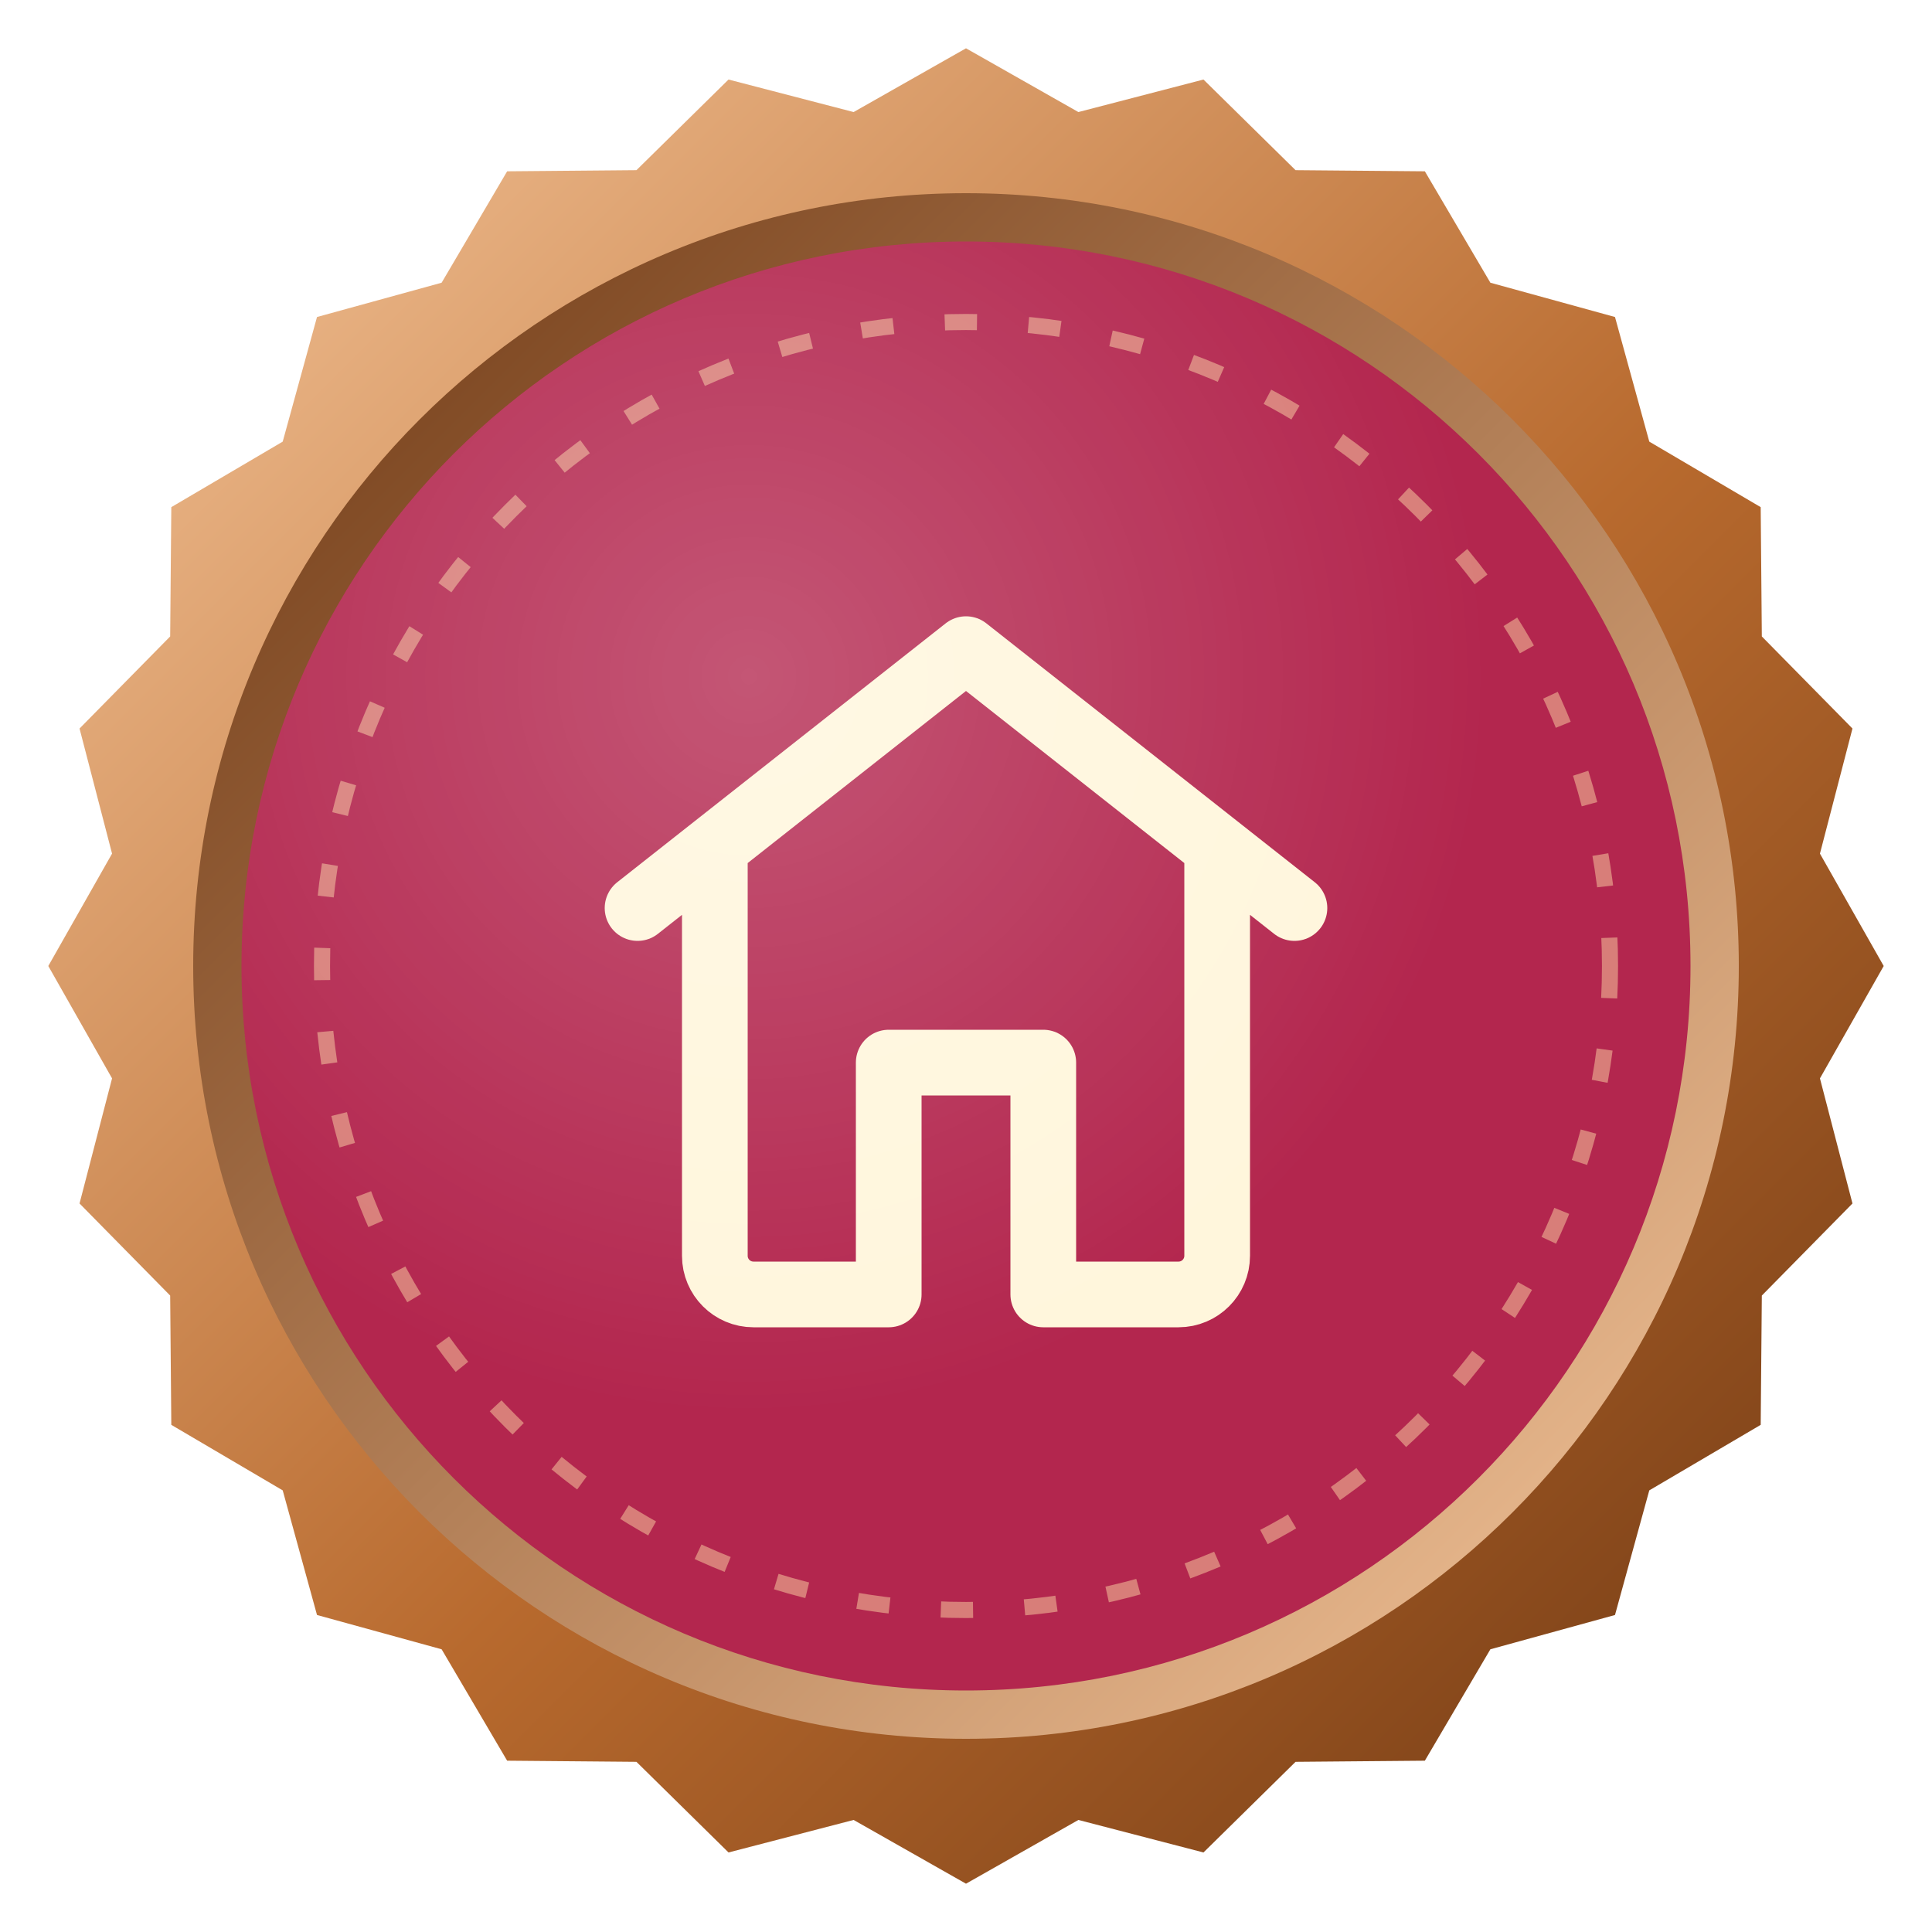
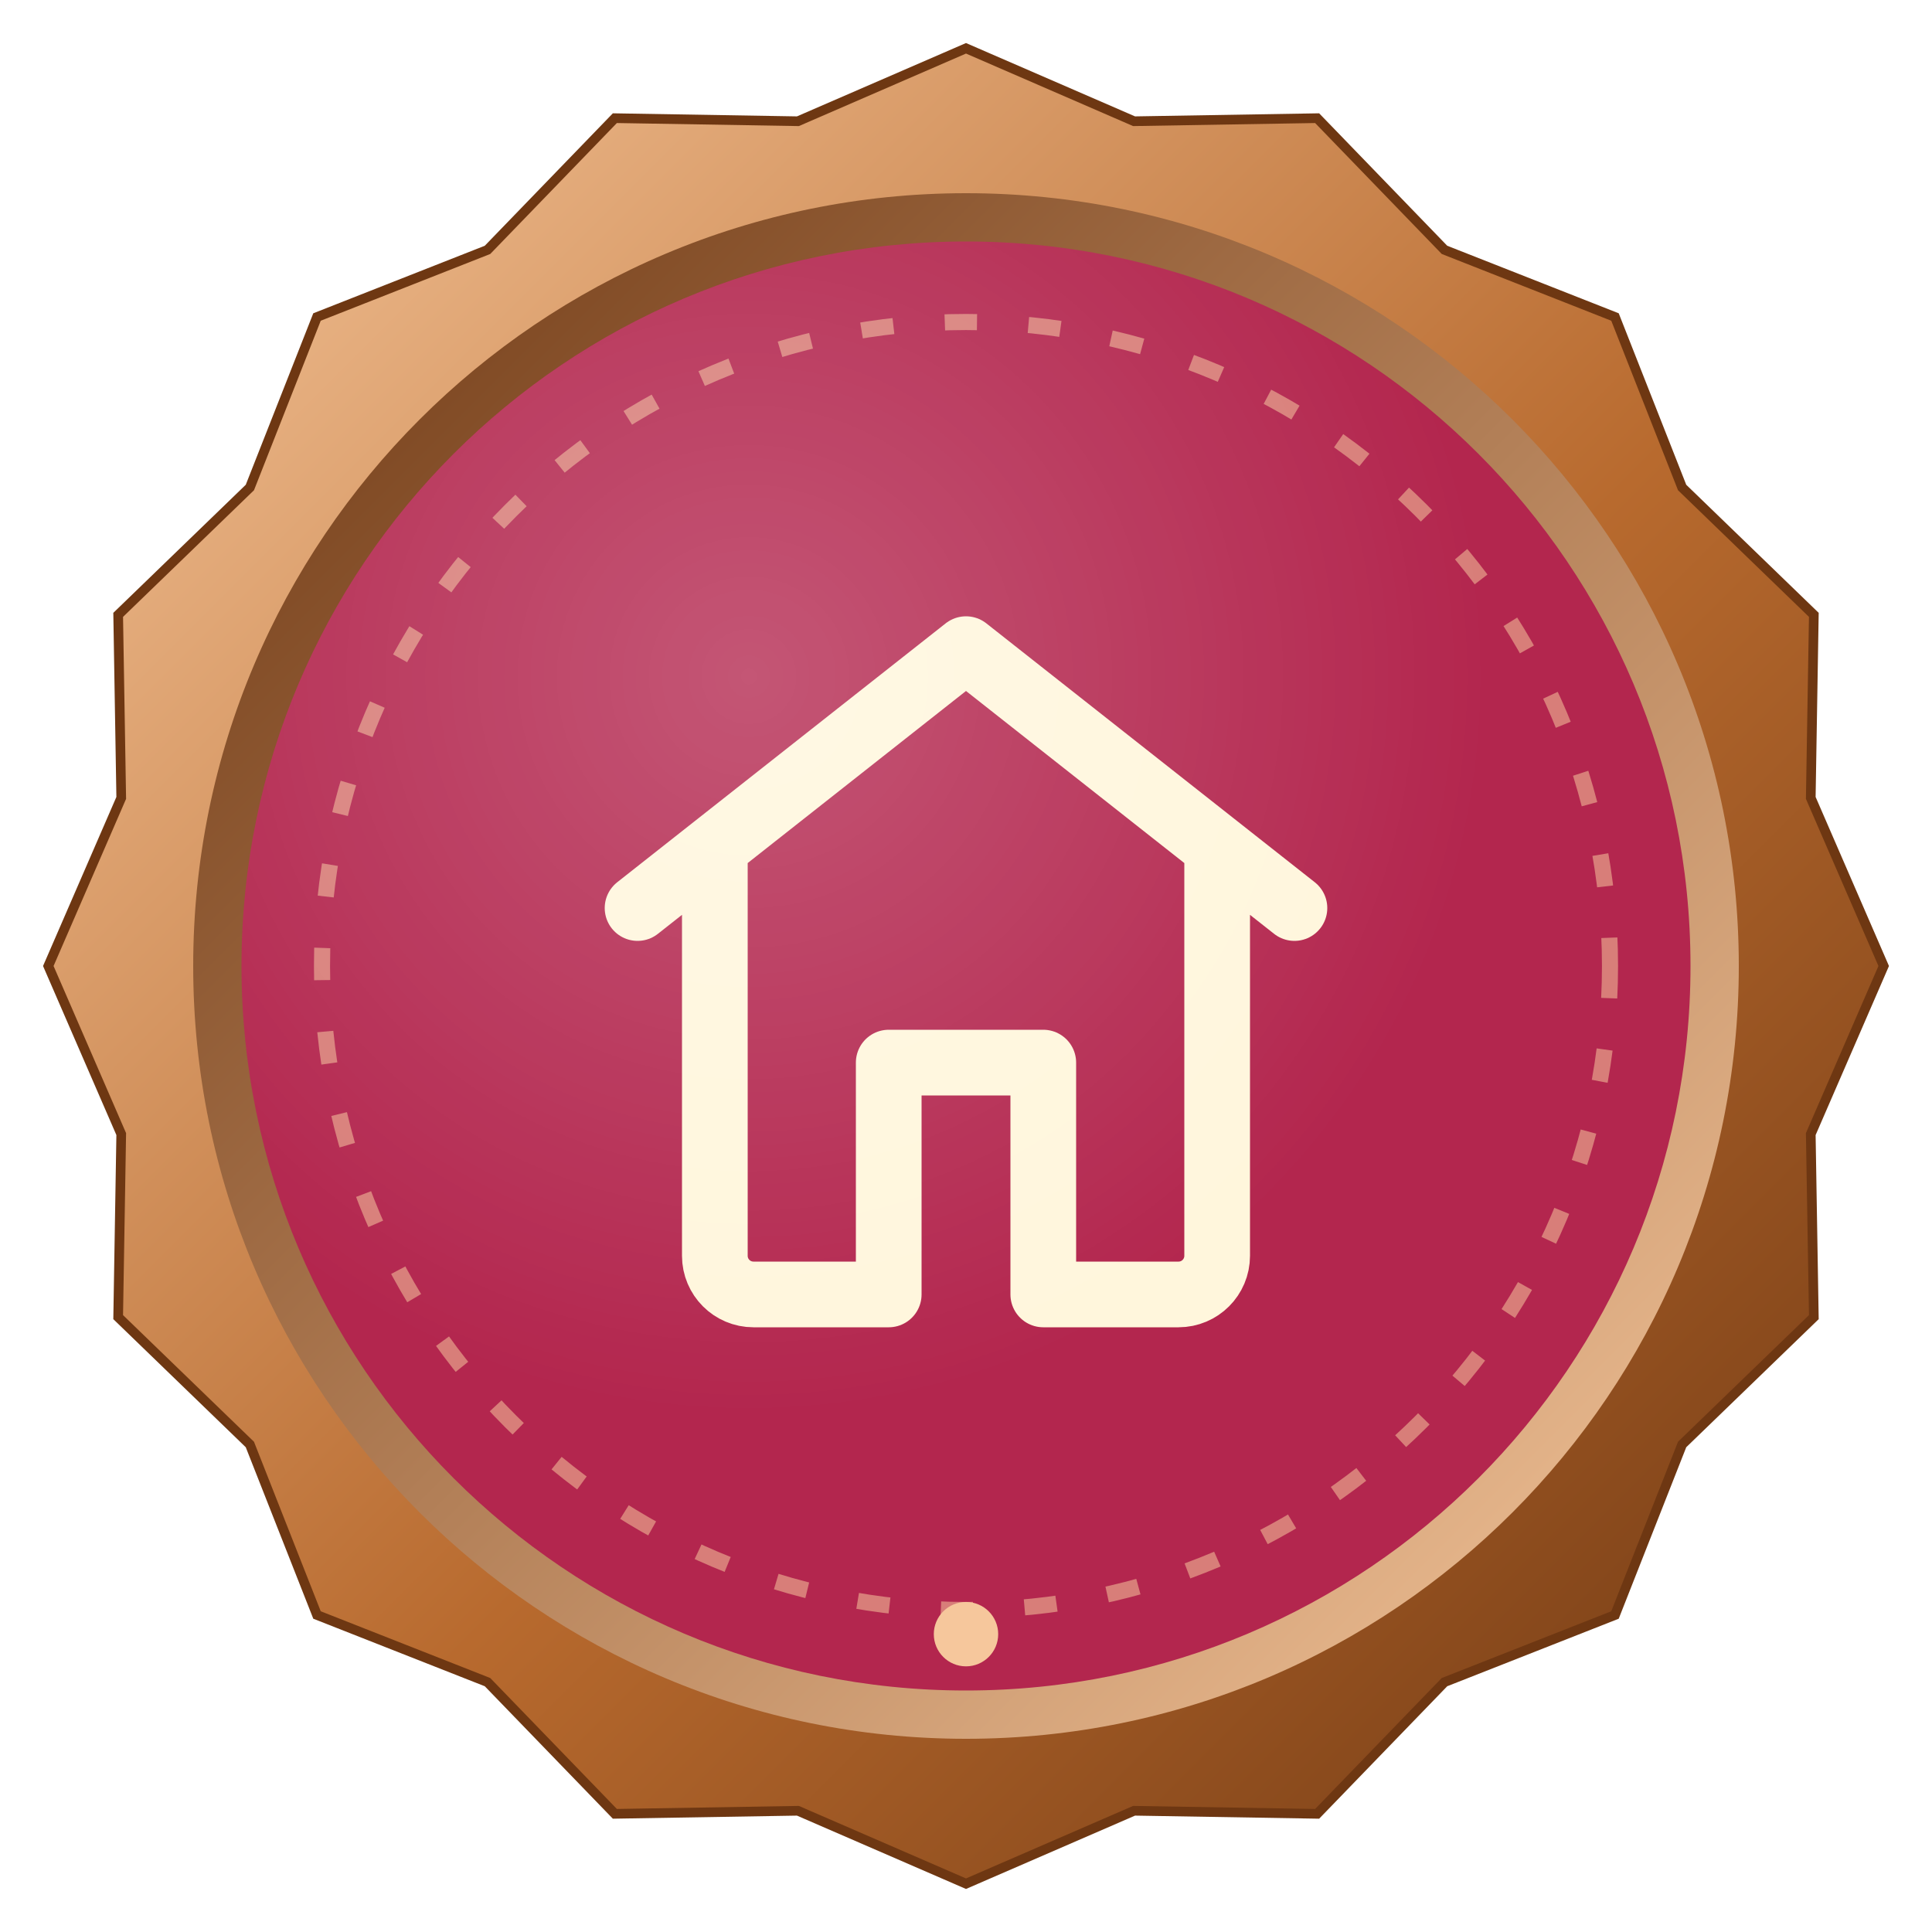
<svg xmlns="http://www.w3.org/2000/svg" viewBox="0 0 120 120">
  <defs>
    <linearGradient id="m" x1="0" y1="0" x2="1" y2="1">
      <stop offset="0" stop-color="#F6C79C" />
      <stop offset=".55" stop-color="#B86A2E" />
      <stop offset="1" stop-color="#6E3712" />
    </linearGradient>
    <linearGradient id="m2" x1="1" y1="1" x2="0" y2="0">
      <stop offset="0" stop-color="#F6C79C" />
      <stop offset="1" stop-color="#6E3712" />
    </linearGradient>
    <radialGradient id="e" cx=".35" cy=".3" r=".85">
      <stop offset="0" stop-color="#fff" stop-opacity=".22" />
      <stop offset=".6" stop-color="#fff" stop-opacity="0" />
    </radialGradient>
  </defs>
-   <path d="M60.00,3.00 L66.98,6.96 L74.75,4.94 L80.47,10.57 L88.50,10.64 L92.57,17.56 L100.31,19.69 L102.44,27.43 L109.36,31.50 L109.43,39.53 L115.06,45.25 L113.04,53.02 L117.00,60.00 L113.04,66.98 L115.06,74.75 L109.43,80.47 L109.36,88.50 L102.44,92.57 L100.31,100.31 L92.57,102.44 L88.50,109.36 L80.47,109.43 L74.75,115.06 L66.98,113.04 L60.00,117.00 L53.02,113.04 L45.25,115.06 L39.53,109.43 L31.50,109.36 L27.43,102.44 L19.69,100.31 L17.56,92.57 L10.64,88.50 L10.57,80.47 L4.94,74.75 L6.96,66.98 L3.00,60.00 L6.96,53.02 L4.94,45.25 L10.57,39.53 L10.64,31.50 L17.56,27.43 L19.69,19.69 L27.43,17.56 L31.50,10.64 L39.53,10.57 L45.25,4.94 L53.02,6.96Z" fill="url(#m)" />
+   <path d="M60.00,3.00 L70.44,7.53 L81.81,7.34 L89.72,15.52 L100.31,19.69 L104.48,30.28 L112.66,38.19 L112.47,49.56 L117.00,60.00 L112.47,70.44 L112.66,81.81 L104.48,89.72 L100.31,100.31 L89.72,104.48 L81.81,112.66 L70.44,112.47 L60.00,117.00 L49.56,112.47 L38.19,112.66 L30.28,104.48 L19.69,100.31 L15.52,89.72 L7.34,81.81 L7.53,70.44 L3.00,60.00 L7.53,49.56 L7.34,38.19 L15.52,30.28 L19.69,19.69 L30.28,15.52 L38.19,7.34 L49.56,7.53Z" fill="url(#m)" stroke="#6E3712" stroke-width=".6" />
  <circle cx="60" cy="60" r="48" fill="url(#m2)" />
  <circle cx="60" cy="60" r="45" fill="#B3264E" />
  <circle cx="60" cy="60" r="40" fill="none" stroke="#F6C79C" stroke-opacity=".55" stroke-width="1" stroke-dasharray="2 3.2" />
  <g transform="translate(31.2 31.2) scale(2.4)" fill="none" stroke="#FFF6DC" stroke-width="1.7" stroke-linecap="round" stroke-linejoin="round">
    <path d="M3.5 10.5 12 3.8l8.5 6.7M5.5 9v10.5a1 1 0 0 0 1 1H10v-6h4v6h3.5a1 1 0 0 0 1-1V9" />
  </g>
+   <circle cx="60.0" cy="101.5" r="2" fill="#F6C79C" />
  <circle cx="60" cy="60" r="45" fill="url(#e)" />
</svg>
